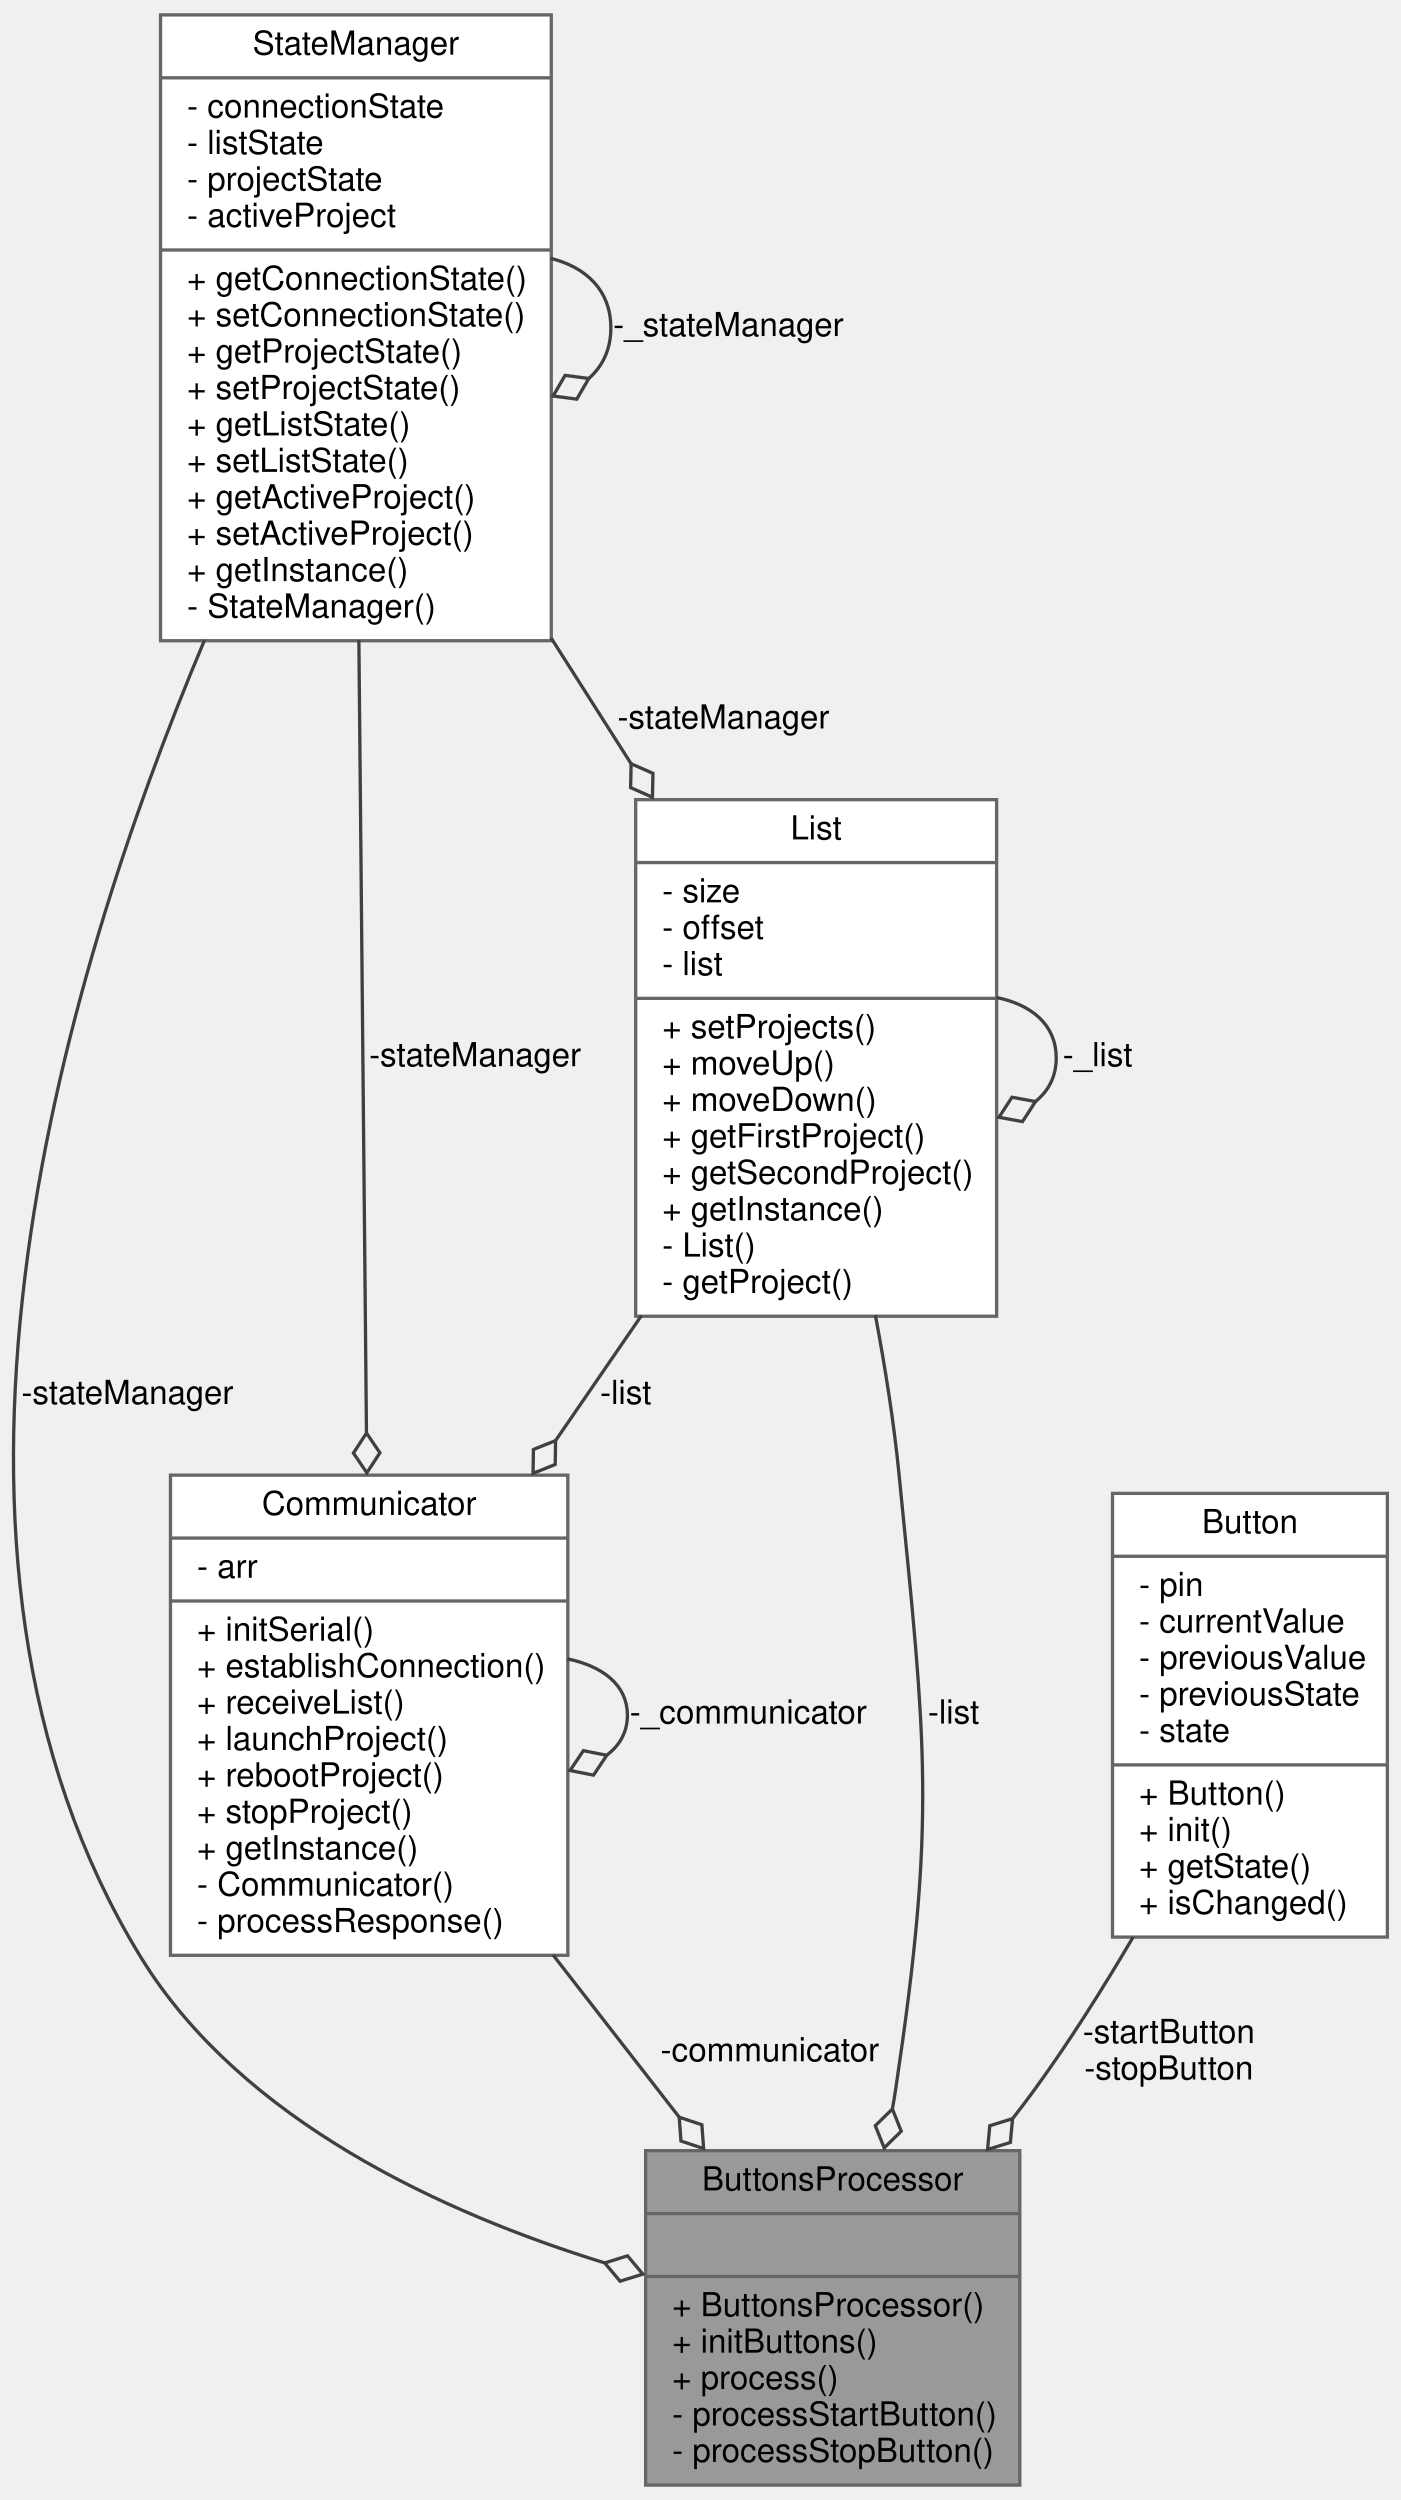
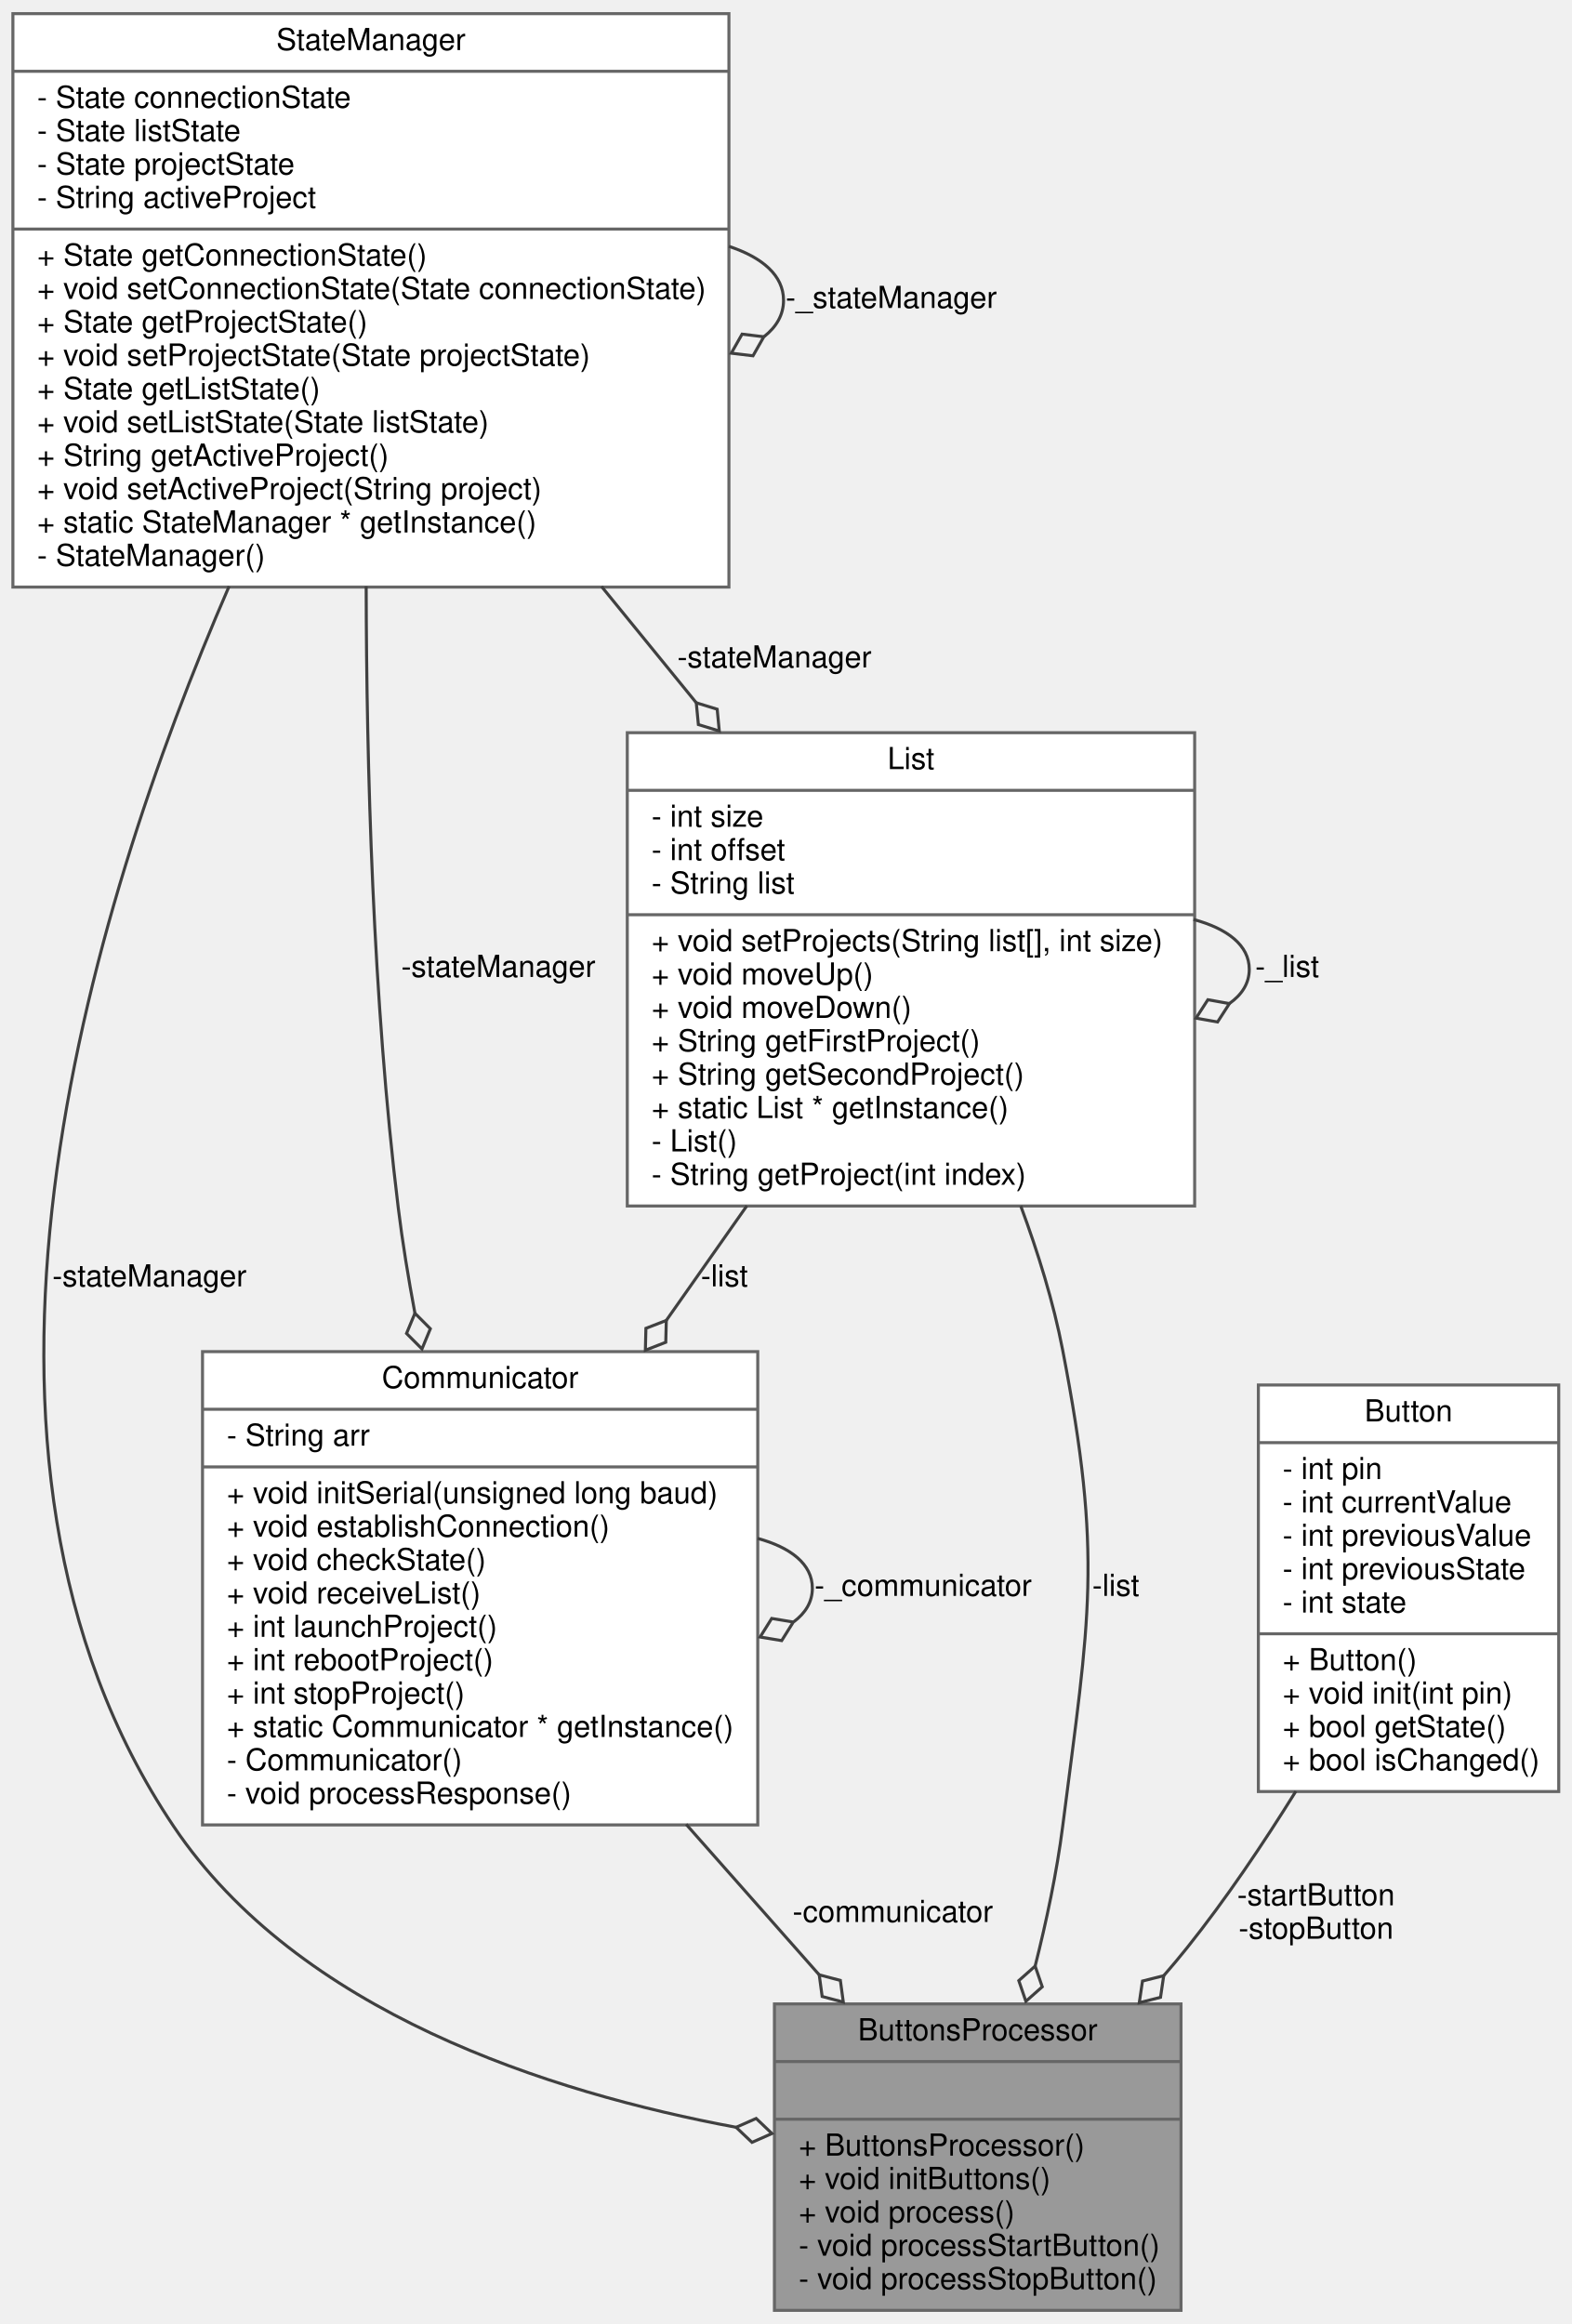
- <svg xmlns="http://www.w3.org/2000/svg" xmlns:xlink="http://www.w3.org/1999/xlink" width="423pt" height="755pt" viewBox="0.00 0.00 422.96 755.00">
-   <g id="graph0" class="graph" transform="scale(1 1) rotate(0) translate(4 751)">
+ <svg xmlns="http://www.w3.org/2000/svg" xmlns:xlink="http://www.w3.org/1999/xlink" width="518pt" height="766pt" viewBox="0.00 0.00 517.50 766.00">
+   <g id="graph0" class="graph" transform="scale(1 1) rotate(0) translate(4 762)">
    <g id="node1" class="node">
      <g id="a_node1">
        <a xlink:title=" ">
-           <polygon fill="#999999" stroke="#666666" points="190.96,-0.5 190.96,-101.5 303.96,-101.5 303.96,-0.5 190.96,-0.5" />
-           <text text-anchor="middle" x="247.46" y="-89.5" font-family="Helvetica,sans-Serif" font-size="10.00">ButtonsProcessor</text>
-           <polyline fill="none" stroke="#666666" points="190.96,-82.5 303.96,-82.5" />
-           <text text-anchor="middle" x="247.46" y="-70.5" font-family="Helvetica,sans-Serif" font-size="10.00"> </text>
-           <polyline fill="none" stroke="#666666" points="190.96,-63.5 303.96,-63.5" />
-           <text text-anchor="start" x="198.96" y="-51.5" font-family="Helvetica,sans-Serif" font-size="10.00">+ ButtonsProcessor()</text>
-           <text text-anchor="start" x="198.96" y="-40.5" font-family="Helvetica,sans-Serif" font-size="10.00">+ initButtons()</text>
-           <text text-anchor="start" x="198.96" y="-29.5" font-family="Helvetica,sans-Serif" font-size="10.00">+ process()</text>
-           <text text-anchor="start" x="198.96" y="-18.5" font-family="Helvetica,sans-Serif" font-size="10.00">- processStartButton()</text>
-           <text text-anchor="start" x="198.96" y="-7.5" font-family="Helvetica,sans-Serif" font-size="10.00">- processStopButton()</text>
+           <polygon fill="#999999" stroke="#666666" points="251,-0.5 251,-101.5 385,-101.5 385,-0.5 251,-0.5" />
+           <text text-anchor="middle" x="318" y="-89.5" font-family="Helvetica,sans-Serif" font-size="10.00">ButtonsProcessor</text>
+           <polyline fill="none" stroke="#666666" points="251,-82.5 385,-82.5" />
+           <text text-anchor="middle" x="318" y="-70.5" font-family="Helvetica,sans-Serif" font-size="10.00"> </text>
+           <polyline fill="none" stroke="#666666" points="251,-63.5 385,-63.5" />
+           <text text-anchor="start" x="259" y="-51.5" font-family="Helvetica,sans-Serif" font-size="10.00">+ ButtonsProcessor()</text>
+           <text text-anchor="start" x="259" y="-40.5" font-family="Helvetica,sans-Serif" font-size="10.00">+ void initButtons()</text>
+           <text text-anchor="start" x="259" y="-29.5" font-family="Helvetica,sans-Serif" font-size="10.00">+ void process()</text>
+           <text text-anchor="start" x="259" y="-18.5" font-family="Helvetica,sans-Serif" font-size="10.00">- void processStartButton()</text>
+           <text text-anchor="start" x="259" y="-7.5" font-family="Helvetica,sans-Serif" font-size="10.00">- void processStopButton()</text>
        </a>
      </g>
    </g>
    <g id="node2" class="node">
      <g id="a_node2">
        <a xlink:href="classStateManager.html" target="_top" xlink:title=" ">
-           <polygon fill="white" stroke="#666666" points="44.46,-557.5 44.46,-746.5 162.46,-746.5 162.46,-557.5 44.46,-557.5" />
-           <text text-anchor="middle" x="103.46" y="-734.5" font-family="Helvetica,sans-Serif" font-size="10.00">StateManager</text>
-           <polyline fill="none" stroke="#666666" points="44.46,-727.5 162.46,-727.5" />
-           <text text-anchor="start" x="52.46" y="-715.5" font-family="Helvetica,sans-Serif" font-size="10.00">- connectionState</text>
-           <text text-anchor="start" x="52.46" y="-704.5" font-family="Helvetica,sans-Serif" font-size="10.00">- listState</text>
-           <text text-anchor="start" x="52.46" y="-693.5" font-family="Helvetica,sans-Serif" font-size="10.00">- projectState</text>
-           <text text-anchor="start" x="52.46" y="-682.5" font-family="Helvetica,sans-Serif" font-size="10.00">- activeProject</text>
-           <polyline fill="none" stroke="#666666" points="44.46,-675.5 162.46,-675.5" />
-           <text text-anchor="start" x="52.46" y="-663.5" font-family="Helvetica,sans-Serif" font-size="10.00">+ getConnectionState()</text>
-           <text text-anchor="start" x="52.46" y="-652.5" font-family="Helvetica,sans-Serif" font-size="10.00">+ setConnectionState()</text>
-           <text text-anchor="start" x="52.46" y="-641.5" font-family="Helvetica,sans-Serif" font-size="10.00">+ getProjectState()</text>
-           <text text-anchor="start" x="52.46" y="-630.5" font-family="Helvetica,sans-Serif" font-size="10.00">+ setProjectState()</text>
-           <text text-anchor="start" x="52.46" y="-619.5" font-family="Helvetica,sans-Serif" font-size="10.00">+ getListState()</text>
-           <text text-anchor="start" x="52.46" y="-608.5" font-family="Helvetica,sans-Serif" font-size="10.00">+ setListState()</text>
-           <text text-anchor="start" x="52.46" y="-597.5" font-family="Helvetica,sans-Serif" font-size="10.00">+ getActiveProject()</text>
-           <text text-anchor="start" x="52.46" y="-586.5" font-family="Helvetica,sans-Serif" font-size="10.00">+ setActiveProject()</text>
-           <text text-anchor="start" x="52.46" y="-575.5" font-family="Helvetica,sans-Serif" font-size="10.00">+ getInstance()</text>
-           <text text-anchor="start" x="52.46" y="-564.5" font-family="Helvetica,sans-Serif" font-size="10.00">- StateManager()</text>
+           <polygon fill="white" stroke="#666666" points="0,-568.5 0,-757.5 236,-757.5 236,-568.5 0,-568.5" />
+           <text text-anchor="middle" x="118" y="-745.5" font-family="Helvetica,sans-Serif" font-size="10.00">StateManager</text>
+           <polyline fill="none" stroke="#666666" points="0,-738.5 236,-738.5" />
+           <text text-anchor="start" x="8" y="-726.5" font-family="Helvetica,sans-Serif" font-size="10.00">- State connectionState</text>
+           <text text-anchor="start" x="8" y="-715.5" font-family="Helvetica,sans-Serif" font-size="10.00">- State listState</text>
+           <text text-anchor="start" x="8" y="-704.5" font-family="Helvetica,sans-Serif" font-size="10.00">- State projectState</text>
+           <text text-anchor="start" x="8" y="-693.5" font-family="Helvetica,sans-Serif" font-size="10.00">- String activeProject</text>
+           <polyline fill="none" stroke="#666666" points="0,-686.5 236,-686.5" />
+           <text text-anchor="start" x="8" y="-674.5" font-family="Helvetica,sans-Serif" font-size="10.00">+ State getConnectionState()</text>
+           <text text-anchor="start" x="8" y="-663.5" font-family="Helvetica,sans-Serif" font-size="10.00">+ void setConnectionState(State connectionState)</text>
+           <text text-anchor="start" x="8" y="-652.5" font-family="Helvetica,sans-Serif" font-size="10.00">+ State getProjectState()</text>
+           <text text-anchor="start" x="8" y="-641.5" font-family="Helvetica,sans-Serif" font-size="10.00">+ void setProjectState(State projectState)</text>
+           <text text-anchor="start" x="8" y="-630.5" font-family="Helvetica,sans-Serif" font-size="10.00">+ State getListState()</text>
+           <text text-anchor="start" x="8" y="-619.5" font-family="Helvetica,sans-Serif" font-size="10.00">+ void setListState(State listState)</text>
+           <text text-anchor="start" x="8" y="-608.5" font-family="Helvetica,sans-Serif" font-size="10.00">+ String getActiveProject()</text>
+           <text text-anchor="start" x="8" y="-597.5" font-family="Helvetica,sans-Serif" font-size="10.00">+ void setActiveProject(String project)</text>
+           <text text-anchor="start" x="8" y="-586.5" font-family="Helvetica,sans-Serif" font-size="10.00">+ static StateManager * getInstance()</text>
+           <text text-anchor="start" x="8" y="-575.5" font-family="Helvetica,sans-Serif" font-size="10.00">- StateManager()</text>
        </a>
      </g>
    </g>
    <g id="edge1" class="edge">
-       <path fill="none" stroke="#404040" d="M57.75,-557.68C13.64,-453.04 -36.36,-282.06 38.46,-160 68.9,-110.35 130.27,-82.5 178.67,-67.58" />
-       <polygon fill="none" stroke="#404040" points="178.61,-67.59 183.24,-62.07 190.12,-64.22 185.49,-69.74 178.61,-67.59" />
-       <text text-anchor="middle" x="34.46" y="-327" font-family="Helvetica,sans-Serif" font-size="10.00"> -stateManager</text>
+       <path fill="none" stroke="#404040" d="M71.25,-568.74C24.52,-460.96 -29.5,-282.71 53,-160 94.1,-98.86 176.5,-72.32 238.56,-60.8" />
+       <polygon fill="none" stroke="#404040" points="238.37,-60.83 243.6,-55.87 250.19,-58.78 244.97,-63.75 238.37,-60.83" />
+       <text text-anchor="middle" x="45" y="-338" font-family="Helvetica,sans-Serif" font-size="10.00"> -stateManager</text>
    </g>
    <g id="edge2" class="edge">
-       <path fill="none" stroke="#404040" d="M162.22,-673C172.94,-670.34 180.46,-663.34 180.46,-652 180.46,-645.44 177.95,-640.34 173.76,-636.68" />
-       <polygon fill="none" stroke="#404040" points="173.79,-636.7 166.64,-637.64 163.02,-631.4 170.17,-630.46 173.79,-636.7" />
-       <text text-anchor="middle" x="215.96" y="-649.5" font-family="Helvetica,sans-Serif" font-size="10.00"> -_stateManager</text>
+       <path fill="none" stroke="#404040" d="M235.98,-680.81C247.03,-677.15 254,-671.22 254,-663 254,-658.25 251.67,-654.26 247.57,-651.03" />
+       <polygon fill="none" stroke="#404040" points="247.5,-651 240.34,-651.87 236.78,-645.59 243.94,-644.73 247.5,-651" />
+       <text text-anchor="middle" x="289.5" y="-660.5" font-family="Helvetica,sans-Serif" font-size="10.00"> -_stateManager</text>
    </g>
    <g id="node3" class="node">
      <g id="a_node3">
        <a xlink:href="classCommunicator.html" target="_top" xlink:title=" ">
-           <polygon fill="white" stroke="#666666" points="47.46,-160.5 47.46,-305.5 167.46,-305.5 167.46,-160.5 47.46,-160.5" />
-           <text text-anchor="middle" x="107.46" y="-293.5" font-family="Helvetica,sans-Serif" font-size="10.00">Communicator</text>
-           <polyline fill="none" stroke="#666666" points="47.46,-286.5 167.46,-286.5" />
-           <text text-anchor="start" x="55.46" y="-274.5" font-family="Helvetica,sans-Serif" font-size="10.00">- arr</text>
-           <polyline fill="none" stroke="#666666" points="47.46,-267.5 167.46,-267.5" />
-           <text text-anchor="start" x="55.46" y="-255.5" font-family="Helvetica,sans-Serif" font-size="10.00">+ initSerial()</text>
-           <text text-anchor="start" x="55.46" y="-244.5" font-family="Helvetica,sans-Serif" font-size="10.00">+ establishConnection()</text>
-           <text text-anchor="start" x="55.46" y="-233.5" font-family="Helvetica,sans-Serif" font-size="10.00">+ receiveList()</text>
-           <text text-anchor="start" x="55.46" y="-222.5" font-family="Helvetica,sans-Serif" font-size="10.00">+ launchProject()</text>
-           <text text-anchor="start" x="55.46" y="-211.5" font-family="Helvetica,sans-Serif" font-size="10.00">+ rebootProject()</text>
-           <text text-anchor="start" x="55.46" y="-200.5" font-family="Helvetica,sans-Serif" font-size="10.00">+ stopProject()</text>
-           <text text-anchor="start" x="55.46" y="-189.5" font-family="Helvetica,sans-Serif" font-size="10.00">+ getInstance()</text>
-           <text text-anchor="start" x="55.46" y="-178.5" font-family="Helvetica,sans-Serif" font-size="10.00">- Communicator()</text>
-           <text text-anchor="start" x="55.46" y="-167.5" font-family="Helvetica,sans-Serif" font-size="10.00">- processResponse()</text>
+           <polygon fill="white" stroke="#666666" points="62.5,-160.5 62.5,-316.5 245.5,-316.5 245.5,-160.5 62.5,-160.5" />
+           <text text-anchor="middle" x="154" y="-304.5" font-family="Helvetica,sans-Serif" font-size="10.00">Communicator</text>
+           <polyline fill="none" stroke="#666666" points="62.5,-297.5 245.5,-297.5" />
+           <text text-anchor="start" x="70.5" y="-285.5" font-family="Helvetica,sans-Serif" font-size="10.00">- String arr</text>
+           <polyline fill="none" stroke="#666666" points="62.5,-278.5 245.5,-278.5" />
+           <text text-anchor="start" x="70.5" y="-266.5" font-family="Helvetica,sans-Serif" font-size="10.00">+ void initSerial(unsigned long baud)</text>
+           <text text-anchor="start" x="70.5" y="-255.5" font-family="Helvetica,sans-Serif" font-size="10.00">+ void establishConnection()</text>
+           <text text-anchor="start" x="70.5" y="-244.5" font-family="Helvetica,sans-Serif" font-size="10.00">+ void checkState()</text>
+           <text text-anchor="start" x="70.5" y="-233.5" font-family="Helvetica,sans-Serif" font-size="10.00">+ void receiveList()</text>
+           <text text-anchor="start" x="70.5" y="-222.5" font-family="Helvetica,sans-Serif" font-size="10.00">+ int launchProject()</text>
+           <text text-anchor="start" x="70.5" y="-211.5" font-family="Helvetica,sans-Serif" font-size="10.00">+ int rebootProject()</text>
+           <text text-anchor="start" x="70.5" y="-200.5" font-family="Helvetica,sans-Serif" font-size="10.00">+ int stopProject()</text>
+           <text text-anchor="start" x="70.5" y="-189.5" font-family="Helvetica,sans-Serif" font-size="10.00">+ static Communicator * getInstance()</text>
+           <text text-anchor="start" x="70.5" y="-178.5" font-family="Helvetica,sans-Serif" font-size="10.00">- Communicator()</text>
+           <text text-anchor="start" x="70.5" y="-167.5" font-family="Helvetica,sans-Serif" font-size="10.00">- void processResponse()</text>
        </a>
      </g>
    </g>
    <g id="edge5" class="edge">
-       <path fill="none" stroke="#404040" d="M104.36,-557.68C105.05,-485.95 105.99,-387.73 106.65,-318.35" />
-       <polygon fill="none" stroke="#404040" points="106.66,-318.21 102.71,-312.17 106.77,-306.21 110.71,-312.25 106.66,-318.21" />
-       <text text-anchor="middle" x="139.46" y="-429" font-family="Helvetica,sans-Serif" font-size="10.00"> -stateManager</text>
+       <path fill="none" stroke="#404040" d="M116.44,-568.72C116.54,-509.8 118.65,-432.2 127,-364 128.39,-352.63 130.33,-340.77 132.52,-329.08" />
+       <polygon fill="none" stroke="#404040" points="132.51,-329.15 129.74,-322.49 134.83,-317.38 137.59,-324.04 132.51,-329.15" />
+       <text text-anchor="middle" x="160" y="-440" font-family="Helvetica,sans-Serif" font-size="10.00"> -stateManager</text>
    </g>
    <g id="node4" class="node">
      <g id="a_node4">
        <a xlink:href="classList.html" target="_top" xlink:title=" ">
-           <polygon fill="white" stroke="#666666" points="187.96,-353.5 187.96,-509.5 296.96,-509.5 296.96,-353.5 187.96,-353.5" />
-           <text text-anchor="middle" x="242.46" y="-497.5" font-family="Helvetica,sans-Serif" font-size="10.00">List</text>
-           <polyline fill="none" stroke="#666666" points="187.96,-490.5 296.96,-490.5" />
-           <text text-anchor="start" x="195.96" y="-478.5" font-family="Helvetica,sans-Serif" font-size="10.00">- size</text>
-           <text text-anchor="start" x="195.96" y="-467.5" font-family="Helvetica,sans-Serif" font-size="10.00">- offset</text>
-           <text text-anchor="start" x="195.96" y="-456.5" font-family="Helvetica,sans-Serif" font-size="10.00">- list</text>
-           <polyline fill="none" stroke="#666666" points="187.96,-449.5 296.96,-449.5" />
-           <text text-anchor="start" x="195.96" y="-437.5" font-family="Helvetica,sans-Serif" font-size="10.00">+ setProjects()</text>
-           <text text-anchor="start" x="195.96" y="-426.5" font-family="Helvetica,sans-Serif" font-size="10.00">+ moveUp()</text>
-           <text text-anchor="start" x="195.96" y="-415.5" font-family="Helvetica,sans-Serif" font-size="10.00">+ moveDown()</text>
-           <text text-anchor="start" x="195.96" y="-404.5" font-family="Helvetica,sans-Serif" font-size="10.00">+ getFirstProject()</text>
-           <text text-anchor="start" x="195.96" y="-393.5" font-family="Helvetica,sans-Serif" font-size="10.00">+ getSecondProject()</text>
-           <text text-anchor="start" x="195.96" y="-382.5" font-family="Helvetica,sans-Serif" font-size="10.00">+ getInstance()</text>
-           <text text-anchor="start" x="195.96" y="-371.5" font-family="Helvetica,sans-Serif" font-size="10.00">- List()</text>
-           <text text-anchor="start" x="195.96" y="-360.5" font-family="Helvetica,sans-Serif" font-size="10.00">- getProject()</text>
+           <polygon fill="white" stroke="#666666" points="202.5,-364.5 202.5,-520.5 389.5,-520.5 389.5,-364.5 202.5,-364.5" />
+           <text text-anchor="middle" x="296" y="-508.5" font-family="Helvetica,sans-Serif" font-size="10.00">List</text>
+           <polyline fill="none" stroke="#666666" points="202.5,-501.5 389.5,-501.5" />
+           <text text-anchor="start" x="210.5" y="-489.5" font-family="Helvetica,sans-Serif" font-size="10.00">- int size</text>
+           <text text-anchor="start" x="210.5" y="-478.5" font-family="Helvetica,sans-Serif" font-size="10.00">- int offset</text>
+           <text text-anchor="start" x="210.5" y="-467.5" font-family="Helvetica,sans-Serif" font-size="10.00">- String list</text>
+           <polyline fill="none" stroke="#666666" points="202.5,-460.5 389.5,-460.5" />
+           <text text-anchor="start" x="210.5" y="-448.5" font-family="Helvetica,sans-Serif" font-size="10.00">+ void setProjects(String list[], int size)</text>
+           <text text-anchor="start" x="210.5" y="-437.5" font-family="Helvetica,sans-Serif" font-size="10.00">+ void moveUp()</text>
+           <text text-anchor="start" x="210.5" y="-426.5" font-family="Helvetica,sans-Serif" font-size="10.00">+ void moveDown()</text>
+           <text text-anchor="start" x="210.5" y="-415.5" font-family="Helvetica,sans-Serif" font-size="10.00">+ String getFirstProject()</text>
+           <text text-anchor="start" x="210.5" y="-404.5" font-family="Helvetica,sans-Serif" font-size="10.00">+ String getSecondProject()</text>
+           <text text-anchor="start" x="210.5" y="-393.5" font-family="Helvetica,sans-Serif" font-size="10.00">+ static List * getInstance()</text>
+           <text text-anchor="start" x="210.5" y="-382.5" font-family="Helvetica,sans-Serif" font-size="10.00">- List()</text>
+           <text text-anchor="start" x="210.5" y="-371.5" font-family="Helvetica,sans-Serif" font-size="10.00">- String getProject(int index)</text>
        </a>
      </g>
    </g>
    <g id="edge8" class="edge">
-       <path fill="none" stroke="#404040" d="M162.41,-558.34C170.42,-545.74 178.63,-532.85 186.58,-520.34" />
-       <polygon fill="none" stroke="#404040" points="186.58,-520.35 186.42,-513.14 193.02,-510.23 193.17,-517.44 186.58,-520.35" />
-       <text text-anchor="middle" x="214.46" y="-531" font-family="Helvetica,sans-Serif" font-size="10.00"> -stateManager</text>
+       <path fill="none" stroke="#404040" d="M194,-568.7C204.37,-555.98 214.97,-542.96 225.24,-530.36" />
+       <polygon fill="none" stroke="#404040" points="225.24,-530.36 225.93,-523.18 232.82,-521.06 232.13,-528.24 225.24,-530.36" />
+       <text text-anchor="middle" x="251" y="-542" font-family="Helvetica,sans-Serif" font-size="10.00"> -stateManager</text>
    </g>
    <g id="edge3" class="edge">
-       <path fill="none" stroke="#404040" d="M163,-160.6C175.65,-144.34 188.96,-127.22 201.17,-111.52" />
-       <polygon fill="none" stroke="#404040" points="201.1,-111.6 201.63,-104.41 208.47,-102.13 207.95,-109.32 201.1,-111.6" />
-       <text text-anchor="middle" x="228.46" y="-128.5" font-family="Helvetica,sans-Serif" font-size="10.00"> -communicator</text>
+       <path fill="none" stroke="#404040" d="M221.89,-160.71C236.56,-144.12 251.85,-126.83 265.8,-111.04" />
+       <polygon fill="none" stroke="#404040" points="265.76,-111.09 266.73,-103.95 273.7,-102.1 272.73,-109.25 265.76,-111.09" />
+       <text text-anchor="middle" x="290" y="-128.5" font-family="Helvetica,sans-Serif" font-size="10.00"> -communicator</text>
    </g>
    <g id="edge4" class="edge">
-       <path fill="none" stroke="#404040" d="M167.31,-250.03C178,-247.82 185.46,-242.14 185.46,-233 185.46,-227.86 183.1,-223.81 179.13,-220.86" />
-       <polygon fill="none" stroke="#404040" points="179.23,-220.9 172.16,-222.3 168.14,-216.31 175.22,-214.91 179.23,-220.9" />
-       <text text-anchor="middle" x="221.96" y="-230.5" font-family="Helvetica,sans-Serif" font-size="10.00"> -_communicator</text>
+       <path fill="none" stroke="#404040" d="M245.45,-254.94C256.37,-251.95 263.5,-246.47 263.5,-238.5 263.5,-234.02 261.24,-230.32 257.33,-227.42" />
+       <polygon fill="none" stroke="#404040" points="257.22,-227.37 250.1,-228.55 246.28,-222.43 253.39,-221.25 257.22,-227.37" />
+       <text text-anchor="middle" x="300" y="-236" font-family="Helvetica,sans-Serif" font-size="10.00"> -_communicator</text>
    </g>
    <g id="edge9" class="edge">
-       <path fill="none" stroke="#404040" d="M260.34,-353.82C263.3,-338.09 265.92,-321.58 267.46,-306 275.64,-223.74 278.71,-201.76 266.46,-120 266.17,-118.01 265.83,-116 265.46,-113.97" />
-       <polygon fill="none" stroke="#404040" points="265.48,-114.08 260.32,-109.04 263,-102.34 268.15,-107.38 265.48,-114.08" />
-       <text text-anchor="middle" x="283.96" y="-230.5" font-family="Helvetica,sans-Serif" font-size="10.00"> -list</text>
+       <path fill="none" stroke="#404040" d="M332.18,-364.52C337.91,-349.1 342.95,-332.78 346,-317 359.24,-248.49 354.83,-229.22 346,-160 344.07,-144.84 340.66,-128.76 336.88,-113.78" />
+       <polygon fill="none" stroke="#404040" points="336.93,-113.96 331.54,-109.18 333.87,-102.36 339.27,-107.14 336.93,-113.96" />
+       <text text-anchor="middle" x="363.5" y="-236" font-family="Helvetica,sans-Serif" font-size="10.00"> -list</text>
    </g>
    <g id="edge6" class="edge">
-       <path fill="none" stroke="#404040" d="M189.69,-353.68C181.14,-341.24 172.26,-328.31 163.63,-315.75" />
-       <polygon fill="none" stroke="#404040" points="163.76,-315.94 157.07,-313.26 156.96,-306.05 163.66,-308.73 163.76,-315.94" />
-       <text text-anchor="middle" x="184.96" y="-327" font-family="Helvetica,sans-Serif" font-size="10.00"> -list</text>
+       <path fill="none" stroke="#404040" d="M241.91,-364.56C233.22,-352.19 224.16,-339.31 215.31,-326.72" />
+       <polygon fill="none" stroke="#404040" points="215.36,-326.78 208.64,-324.18 208.46,-316.97 215.18,-319.58 215.36,-326.78" />
+       <text text-anchor="middle" x="234.5" y="-338" font-family="Helvetica,sans-Serif" font-size="10.00"> -list</text>
    </g>
    <g id="edge7" class="edge">
-       <path fill="none" stroke="#404040" d="M296.85,-449.77C307.44,-447.65 314.96,-441.56 314.96,-431.5 314.96,-425.84 312.58,-421.44 308.62,-418.29" />
-       <polygon fill="none" stroke="#404040" points="308.7,-418.33 301.6,-419.63 297.67,-413.58 304.77,-412.28 308.7,-418.33" />
-       <text text-anchor="middle" x="327.46" y="-429" font-family="Helvetica,sans-Serif" font-size="10.00"> -_list</text>
+       <path fill="none" stroke="#404040" d="M389.13,-458.94C400.24,-455.95 407.5,-450.47 407.5,-442.5 407.5,-437.89 405.07,-434.12 400.88,-431.18" />
+       <polygon fill="none" stroke="#404040" points="400.96,-431.21 393.86,-432.49 389.95,-426.42 397.05,-425.15 400.96,-431.21" />
+       <text text-anchor="middle" x="420" y="-440" font-family="Helvetica,sans-Serif" font-size="10.00"> -_list</text>
    </g>
    <g id="node5" class="node">
      <g id="a_node5">
        <a xlink:href="classButton.html" target="_top" xlink:title=" ">
-           <polygon fill="white" stroke="#666666" points="331.96,-166 331.96,-300 414.96,-300 414.96,-166 331.96,-166" />
-           <text text-anchor="middle" x="373.46" y="-288" font-family="Helvetica,sans-Serif" font-size="10.00">Button</text>
-           <polyline fill="none" stroke="#666666" points="331.96,-281 414.96,-281" />
-           <text text-anchor="start" x="339.96" y="-269" font-family="Helvetica,sans-Serif" font-size="10.00">- pin</text>
-           <text text-anchor="start" x="339.96" y="-258" font-family="Helvetica,sans-Serif" font-size="10.00">- currentValue</text>
-           <text text-anchor="start" x="339.96" y="-247" font-family="Helvetica,sans-Serif" font-size="10.00">- previousValue</text>
-           <text text-anchor="start" x="339.96" y="-236" font-family="Helvetica,sans-Serif" font-size="10.00">- previousState</text>
-           <text text-anchor="start" x="339.96" y="-225" font-family="Helvetica,sans-Serif" font-size="10.00">- state</text>
-           <polyline fill="none" stroke="#666666" points="331.96,-218 414.96,-218" />
-           <text text-anchor="start" x="339.96" y="-206" font-family="Helvetica,sans-Serif" font-size="10.00">+ Button()</text>
-           <text text-anchor="start" x="339.96" y="-195" font-family="Helvetica,sans-Serif" font-size="10.00">+ init()</text>
-           <text text-anchor="start" x="339.96" y="-184" font-family="Helvetica,sans-Serif" font-size="10.00">+ getState()</text>
-           <text text-anchor="start" x="339.96" y="-173" font-family="Helvetica,sans-Serif" font-size="10.00">+ isChanged()</text>
+           <polygon fill="white" stroke="#666666" points="410.5,-171.5 410.5,-305.5 509.5,-305.5 509.5,-171.5 410.5,-171.5" />
+           <text text-anchor="middle" x="460" y="-293.5" font-family="Helvetica,sans-Serif" font-size="10.00">Button</text>
+           <polyline fill="none" stroke="#666666" points="410.5,-286.5 509.5,-286.5" />
+           <text text-anchor="start" x="418.5" y="-274.5" font-family="Helvetica,sans-Serif" font-size="10.00">- int pin</text>
+           <text text-anchor="start" x="418.5" y="-263.5" font-family="Helvetica,sans-Serif" font-size="10.00">- int currentValue</text>
+           <text text-anchor="start" x="418.5" y="-252.5" font-family="Helvetica,sans-Serif" font-size="10.00">- int previousValue</text>
+           <text text-anchor="start" x="418.5" y="-241.5" font-family="Helvetica,sans-Serif" font-size="10.00">- int previousState</text>
+           <text text-anchor="start" x="418.5" y="-230.5" font-family="Helvetica,sans-Serif" font-size="10.00">- int state</text>
+           <polyline fill="none" stroke="#666666" points="410.5,-223.5 509.5,-223.5" />
+           <text text-anchor="start" x="418.5" y="-211.5" font-family="Helvetica,sans-Serif" font-size="10.00">+ Button()</text>
+           <text text-anchor="start" x="418.5" y="-200.5" font-family="Helvetica,sans-Serif" font-size="10.00">+ void init(int pin)</text>
+           <text text-anchor="start" x="418.5" y="-189.5" font-family="Helvetica,sans-Serif" font-size="10.00">+ bool getState()</text>
+           <text text-anchor="start" x="418.5" y="-178.5" font-family="Helvetica,sans-Serif" font-size="10.00">+ bool isChanged()</text>
        </a>
      </g>
    </g>
    <g id="edge10" class="edge">
-       <path fill="none" stroke="#404040" d="M338.19,-166.02C329.09,-150.53 318.91,-134.37 308.46,-120 306.32,-117.05 304.07,-114.09 301.76,-111.13" />
-       <polygon fill="none" stroke="#404040" points="301.78,-111.17 294.9,-109.03 294.22,-101.85 301.11,-103.99 301.78,-111.17" />
-       <text text-anchor="middle" x="348.96" y="-134" font-family="Helvetica,sans-Serif" font-size="10.00"> -startButton</text>
-       <text text-anchor="middle" x="348.96" y="-123" font-family="Helvetica,sans-Serif" font-size="10.00">-stopButton</text>
+       <path fill="none" stroke="#404040" d="M422.86,-171.6C412.07,-154.26 399.75,-135.95 387,-120 384.56,-116.95 381.99,-113.88 379.34,-110.84" />
+       <polygon fill="none" stroke="#404040" points="379.3,-110.8 372.31,-109.04 371.25,-101.9 378.25,-103.67 379.3,-110.8" />
+       <text text-anchor="middle" x="429.5" y="-134" font-family="Helvetica,sans-Serif" font-size="10.00"> -startButton</text>
+       <text text-anchor="middle" x="429.5" y="-123" font-family="Helvetica,sans-Serif" font-size="10.00">-stopButton</text>
    </g>
  </g>
</svg>
